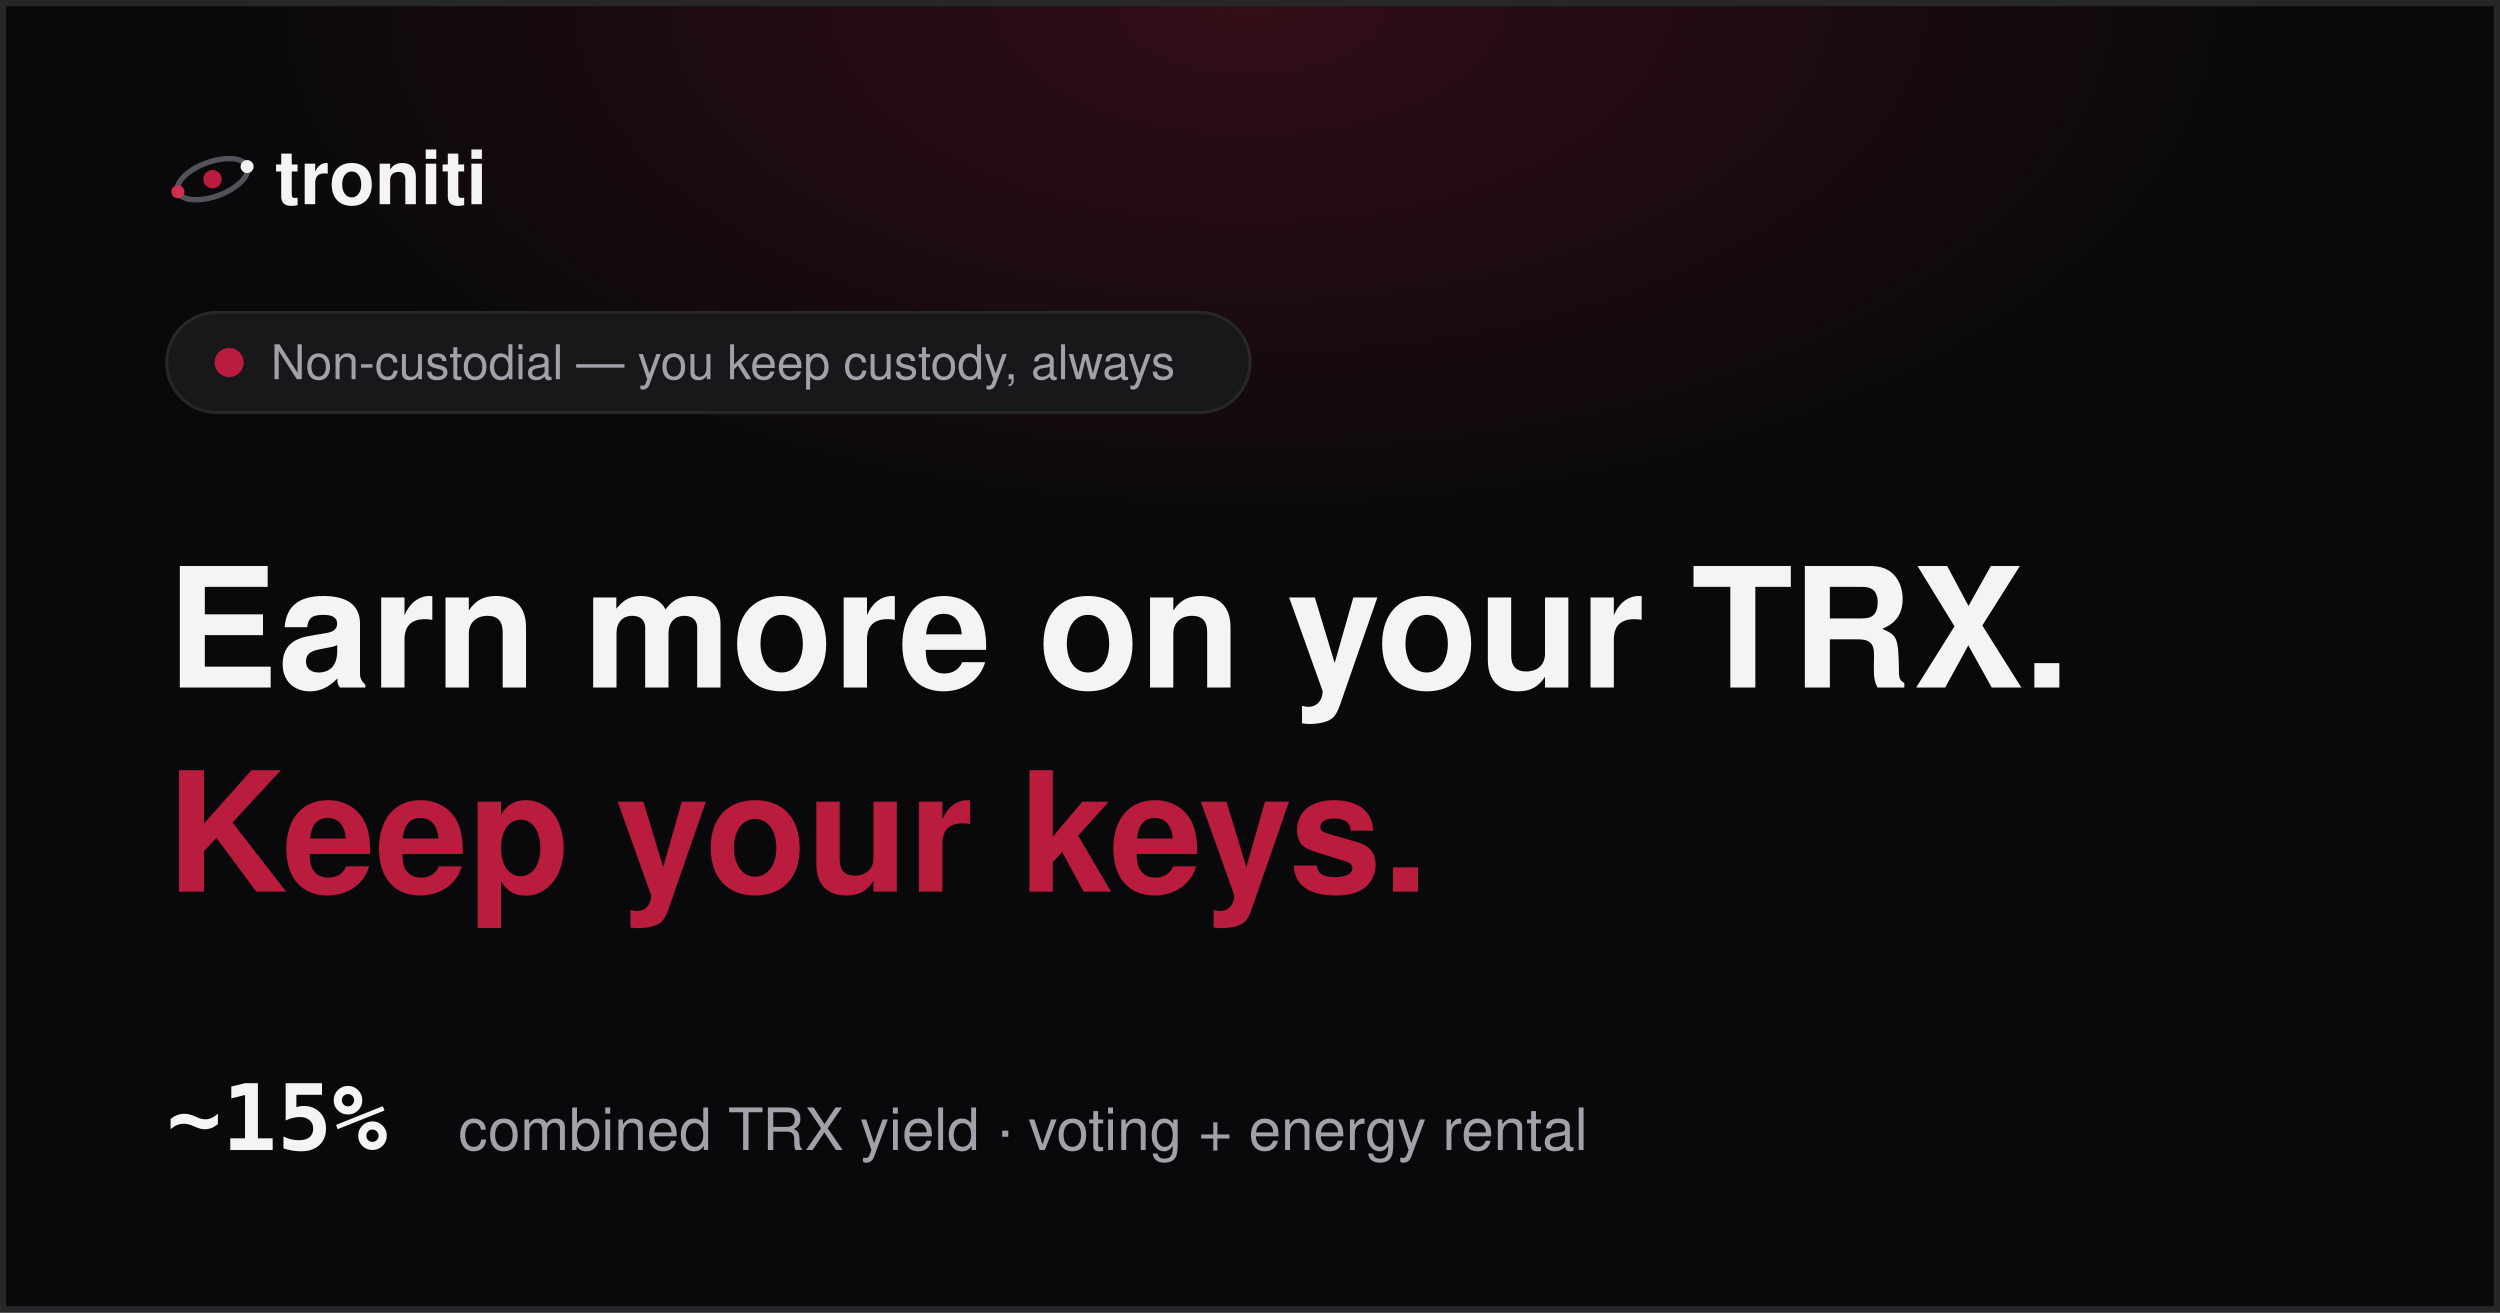
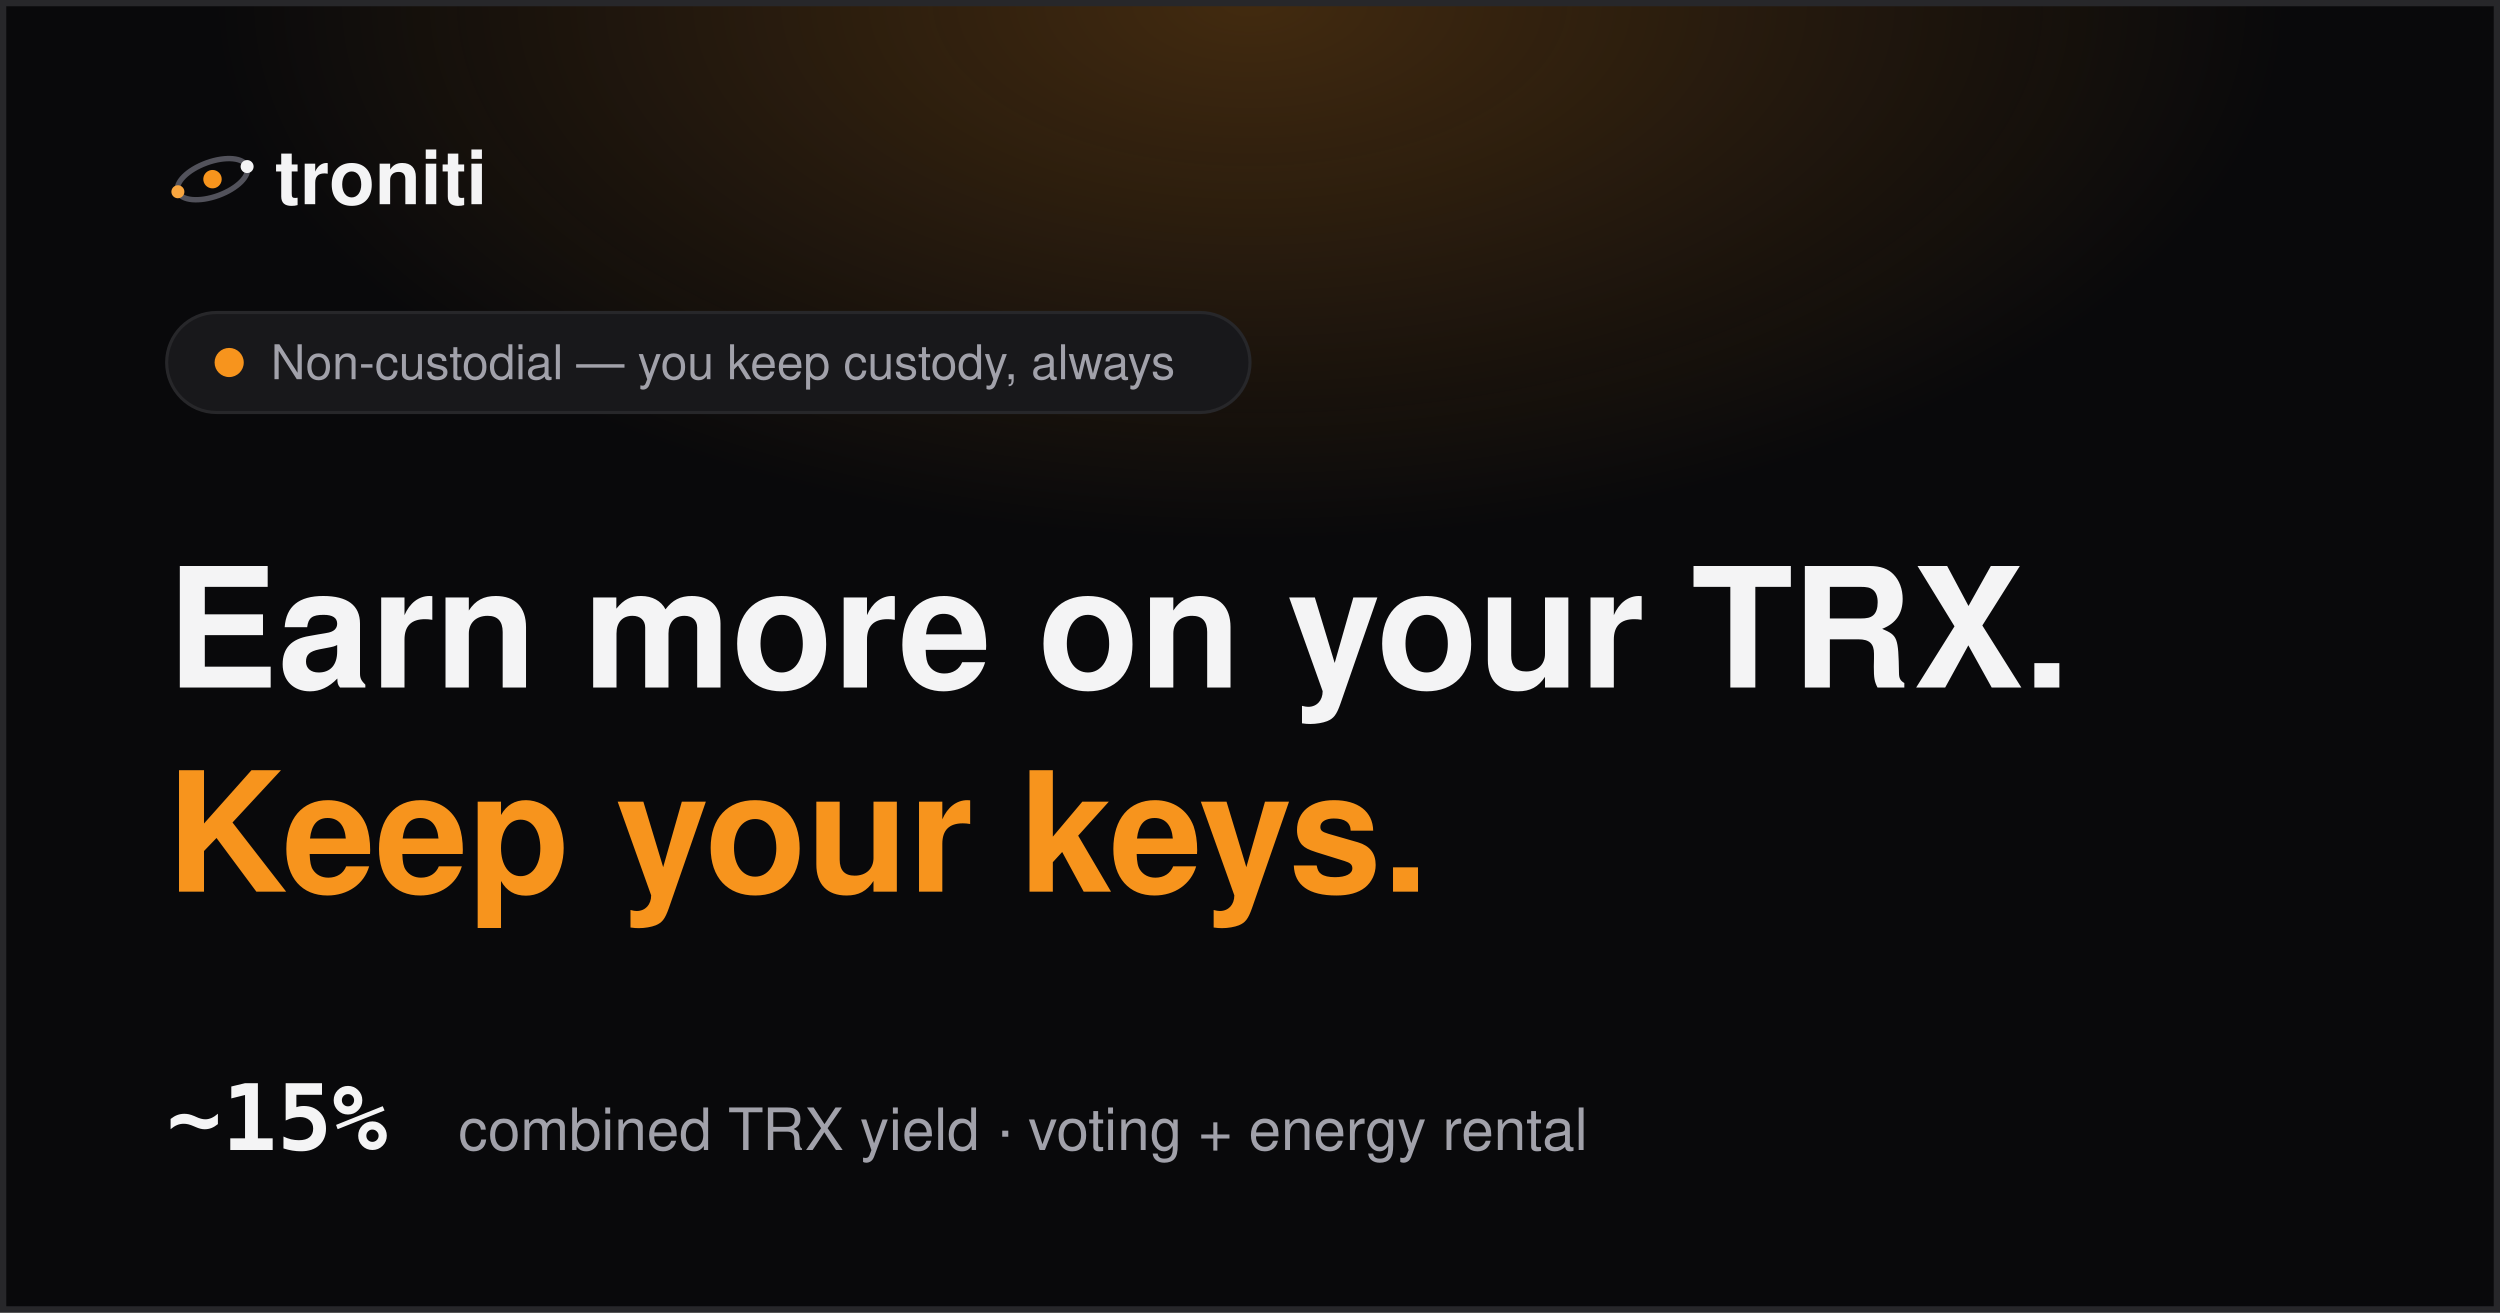
<svg xmlns="http://www.w3.org/2000/svg" width="1200" height="630" viewBox="0 0 1200 630">
  <defs>
    <radialGradient id="glow" cx="50%" cy="0%" r="75%">
-       <stop offset="0%" stop-color="#b91c3c" stop-opacity="0.24" />
-       <stop offset="55%" stop-color="#b91c3c" stop-opacity="0" />
+       <stop offset="0%" stop-color="#f7941d" stop-opacity="0.24" />
+       <stop offset="55%" stop-color="#f7941d" stop-opacity="0" />
    </radialGradient>
    <style>
      .sans { font-family: "Helvetica Neue", Helvetica, Arial, sans-serif; }
      .mono { font-family: Menlo, "SFMono-Regular", monospace; }
    </style>
  </defs>
  <rect width="1200" height="630" fill="#09090b" />
  <rect width="1200" height="630" fill="url(#glow)" />
  <rect x="1.5" y="1.5" width="1197" height="627" fill="none" stroke="#27272a" stroke-width="3" />
  <g transform="translate(76,60) scale(0.52)">
    <g transform="rotate(-20 50 50)">
      <ellipse cx="50" cy="50" rx="34" ry="16" fill="none" stroke="#52525b" stroke-width="5" />
-       <circle cx="50" cy="50" r="8.5" fill="#b91c3c" />
+       <circle cx="50" cy="50" r="8.5" fill="#f7941d" />
      <circle cx="84" cy="50" r="6" fill="#f4f4f5" />
-       <circle cx="16" cy="50" r="6" fill="#d12d4e" />
+       <circle cx="16" cy="50" r="6" fill="#f9a63f" />
    </g>
  </g>
  <text x="132" y="98" class="sans" font-size="36" font-weight="700" fill="#f4f4f5">troniti</text>
  <rect x="80" y="150" rx="24" ry="24" width="520" height="48" fill="#18181b" stroke="#27272a" stroke-width="1.5" />
-   <circle cx="110" cy="174" r="7" fill="#b91c3c" />
+   <circle cx="110" cy="174" r="7" fill="#f7941d" />
  <text x="130" y="182" class="sans" font-size="23" fill="#a1a1aa">Non-custodial — you keep custody, always</text>
  <text x="80" y="330" class="sans" font-size="80" font-weight="800" fill="#f4f4f5">Earn more on your TRX.</text>
-   <text x="80" y="428" class="sans" font-size="80" font-weight="800" fill="#b91c3c">Keep your keys.</text>
+   <text x="80" y="428" class="sans" font-size="80" font-weight="800" fill="#f7941d">Keep your keys.</text>
  <text x="80" y="552" class="mono" font-size="44" font-weight="700" fill="#f4f4f5">~15%</text>
  <text x="220" y="552" class="sans" font-size="28" fill="#a1a1aa">combined TRX yield · voting + energy rental</text>
</svg>
